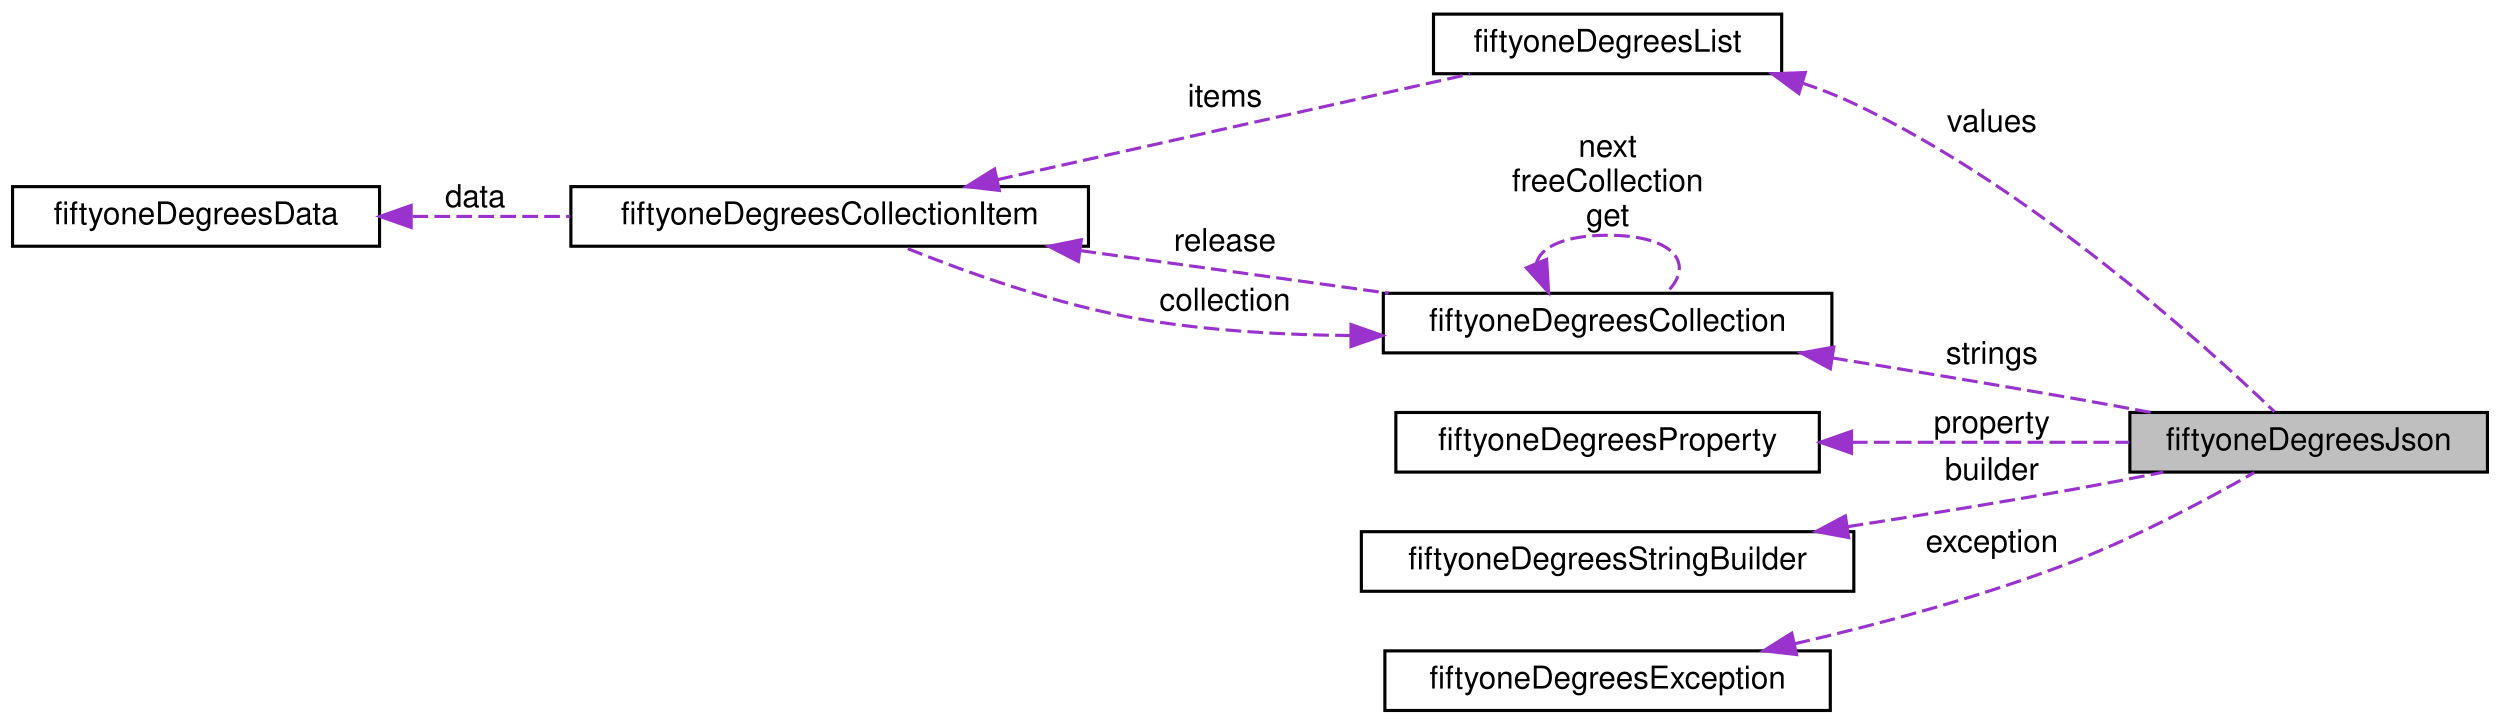
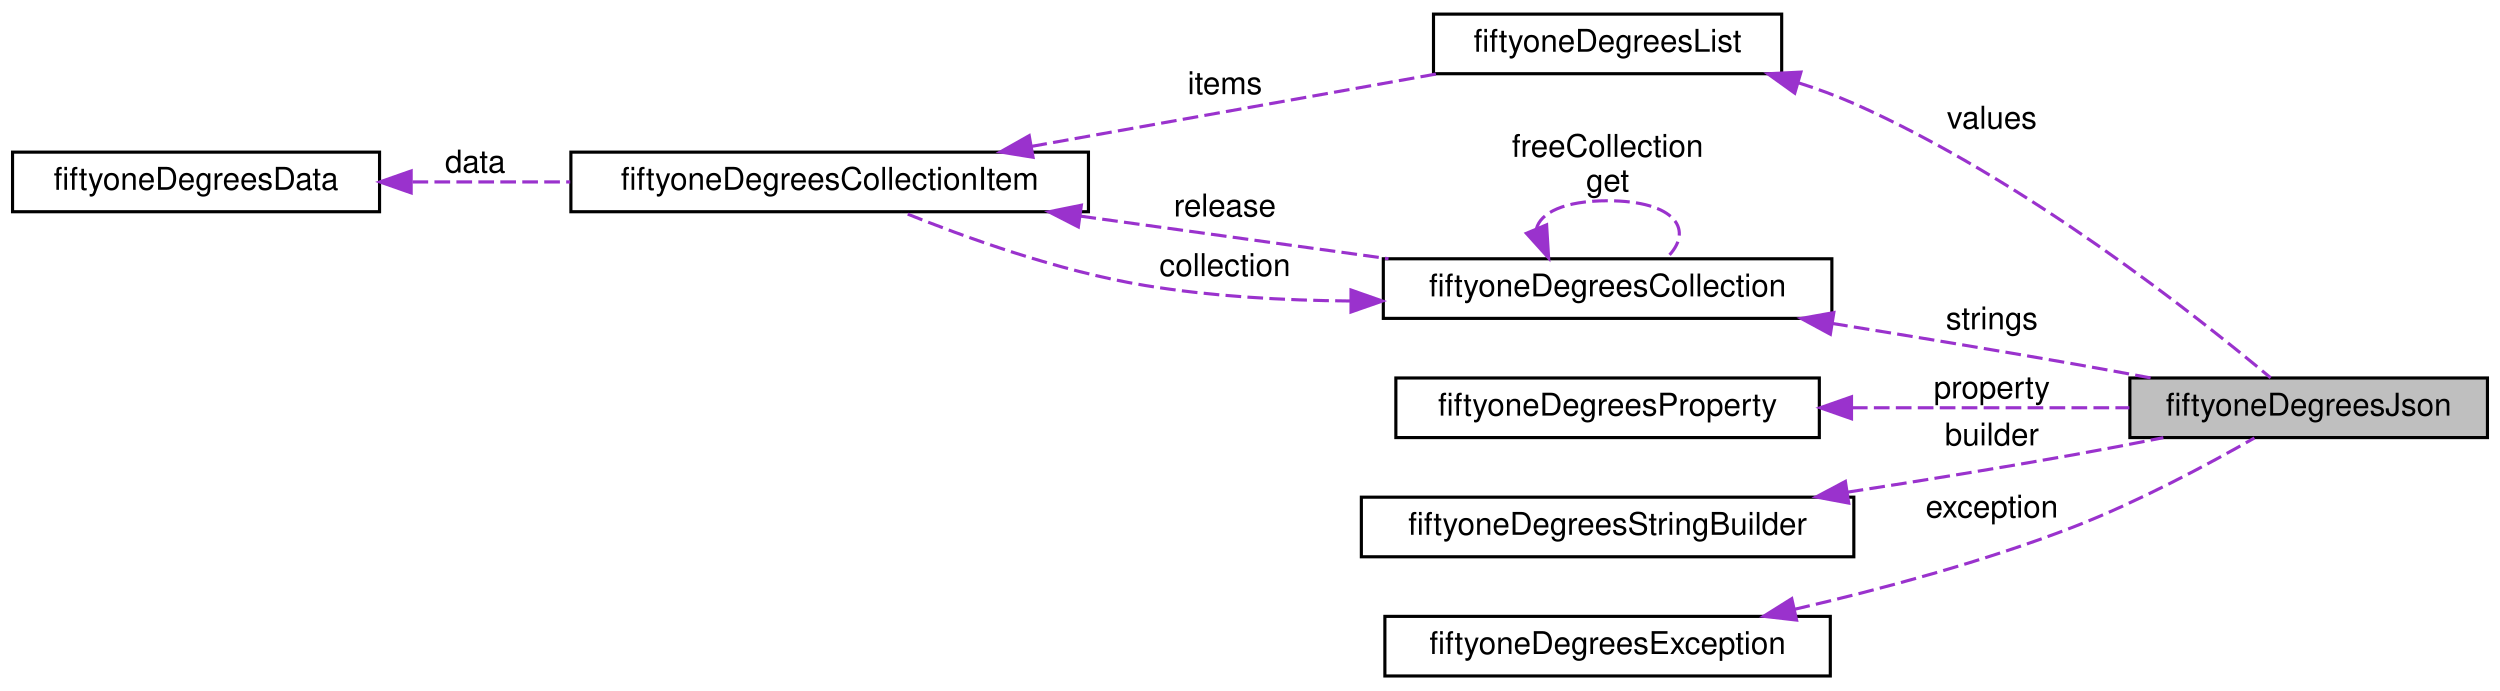
- <svg xmlns="http://www.w3.org/2000/svg" xmlns:xlink="http://www.w3.org/1999/xlink" width="797pt" height="231pt" viewBox="0.00 0.00 797.00 231.00">
-   <g id="graph0" class="graph" transform="scale(1 1) rotate(0) translate(4 227)">
+ <svg xmlns="http://www.w3.org/2000/svg" xmlns:xlink="http://www.w3.org/1999/xlink" width="797pt" height="220pt" viewBox="0.00 0.00 797.00 220.00">
+   <g id="graph0" class="graph" transform="scale(1 1) rotate(0) translate(4 216)">
    <g id="node1" class="node">
      <g id="a_node1">
        <a xlink:title="Structure used to populated a JSON string for all required properties and values.">
          <polygon fill="#bfbfbf" stroke="black" points="675,-76.5 675,-95.5 789,-95.5 789,-76.5 675,-76.5" />
          <text text-anchor="middle" x="732" y="-83.5" font-family="Helvetica,sans-Serif" font-size="10.00">fiftyoneDegreesJson</text>
        </a>
      </g>
    </g>
    <g id="node2" class="node">
      <g id="a_node2">
        <a xlink:href="structfiftyone_degrees_list.html" target="_top" xlink:title="List structure which contains a list of collection items.">
-           <polygon fill="none" stroke="black" points="453,-203.5 453,-222.5 564,-222.5 564,-203.5 453,-203.5" />
-           <text text-anchor="middle" x="508.5" y="-210.5" font-family="Helvetica,sans-Serif" font-size="10.00">fiftyoneDegreesList</text>
+           <polygon fill="none" stroke="black" points="453,-192.5 453,-211.5 564,-211.5 564,-192.5 453,-192.5" />
+           <text text-anchor="middle" x="508.5" y="-199.5" font-family="Helvetica,sans-Serif" font-size="10.00">fiftyoneDegreesList</text>
        </a>
      </g>
    </g>
    <g id="edge1" class="edge">
-       <path fill="none" stroke="#9a32cd" stroke-dasharray="5,2" d="M570.55,-200.53C576.22,-198.63 581.79,-196.47 587,-194 643.21,-167.4 699.05,-116.89 721.12,-95.72" />
-       <polygon fill="#9a32cd" stroke="#9a32cd" points="569.48,-197.2 560.96,-203.48 571.54,-203.89 569.48,-197.2" />
-       <text text-anchor="middle" x="631" y="-185" font-family="Helvetica,sans-Serif" font-size="10.00"> values</text>
+       <path fill="none" stroke="#9a32cd" stroke-dasharray="5,2" d="M569.19,-189.65C575.31,-187.71 581.35,-185.5 587,-183 641.03,-159.09 696.74,-114.93 719.88,-95.55" />
+       <polygon fill="#9a32cd" stroke="#9a32cd" points="568.17,-186.3 559.56,-192.48 570.14,-193.02 568.17,-186.3" />
+       <text text-anchor="middle" x="631" y="-175" font-family="Helvetica,sans-Serif" font-size="10.00"> values</text>
    </g>
    <g id="node3" class="node">
      <g id="a_node3">
        <a xlink:href="structfiftyone_degrees_collection_item.html" target="_top" xlink:title="Used to store a handle to the underlying item that could be used to release the item when it's finish...">
          <polygon fill="none" stroke="black" points="178,-148.5 178,-167.5 343,-167.5 343,-148.5 178,-148.5" />
          <text text-anchor="middle" x="260.5" y="-155.5" font-family="Helvetica,sans-Serif" font-size="10.00">fiftyoneDegreesCollectionItem</text>
        </a>
      </g>
    </g>
    <g id="edge2" class="edge">
-       <path fill="none" stroke="#9a32cd" stroke-dasharray="5,2" d="M313.92,-169.72C358.83,-179.76 422.72,-194.04 464.63,-203.41" />
-       <polygon fill="#9a32cd" stroke="#9a32cd" points="314.59,-166.28 304.07,-167.52 313.06,-173.12 314.59,-166.28" />
-       <text text-anchor="middle" x="386.5" y="-193" font-family="Helvetica,sans-Serif" font-size="10.00"> items</text>
+       <path fill="none" stroke="#9a32cd" stroke-dasharray="5,2" d="M324.82,-169.33C364.93,-176.5 416.21,-185.67 454.23,-192.47" />
+       <polygon fill="#9a32cd" stroke="#9a32cd" points="325.34,-165.86 314.88,-167.55 324.11,-172.75 325.34,-165.86" />
+       <text text-anchor="middle" x="386.5" y="-186" font-family="Helvetica,sans-Serif" font-size="10.00"> items</text>
    </g>
    <g id="node4" class="node">
      <g id="a_node4">
        <a xlink:href="structfiftyone_degrees_collection.html" target="_top" xlink:title="All the shared methods and fields required by file, memory and cached collections.">
          <polygon fill="none" stroke="black" points="437,-114.5 437,-133.5 580,-133.5 580,-114.5 437,-114.5" />
          <text text-anchor="middle" x="508.5" y="-121.5" font-family="Helvetica,sans-Serif" font-size="10.00">fiftyoneDegreesCollection</text>
        </a>
      </g>
    </g>
    <g id="edge4" class="edge">
      <path fill="none" stroke="#9a32cd" stroke-dasharray="5,2" d="M340.45,-147.09C372.06,-142.72 408.14,-137.73 438.66,-133.51" />
      <polygon fill="#9a32cd" stroke="#9a32cd" points="339.78,-143.65 330.35,-148.48 340.74,-150.58 339.78,-143.65" />
      <text text-anchor="middle" x="386.5" y="-147" font-family="Helvetica,sans-Serif" font-size="10.00"> release</text>
    </g>
    <g id="edge10" class="edge">
      <path fill="none" stroke="#9a32cd" stroke-dasharray="5,2" d="M580.09,-112.89C604.48,-108.95 631.96,-104.41 657,-100 664.98,-98.6 673.44,-97.05 681.67,-95.51" />
      <polygon fill="#9a32cd" stroke="#9a32cd" points="579.52,-109.44 570.2,-114.48 580.63,-116.35 579.52,-109.44" />
      <text text-anchor="middle" x="631" y="-111" font-family="Helvetica,sans-Serif" font-size="10.00"> strings</text>
    </g>
    <g id="edge3" class="edge">
      <path fill="none" stroke="#9a32cd" stroke-dasharray="5,2" d="M426.65,-120.04C405.19,-120.21 382.12,-121.51 361,-125 333.53,-129.53 303.35,-140.44 283.52,-148.47" />
      <polygon fill="#9a32cd" stroke="#9a32cd" points="426.7,-123.54 436.7,-120.03 426.7,-116.54 426.7,-123.54" />
      <text text-anchor="middle" x="386.5" y="-128" font-family="Helvetica,sans-Serif" font-size="10.00"> collection</text>
    </g>
    <g id="edge5" class="edge">
      <path fill="none" stroke="#9a32cd" stroke-dasharray="5,2" d="M485.81,-143.03C487.04,-148.13 494.61,-152 508.5,-152 530.18,-152 536.45,-142.57 527.3,-133.76" />
      <polygon fill="#9a32cd" stroke="#9a32cd" points="489.06,-144.33 489.7,-133.76 482.6,-141.62 489.06,-144.33" />
-       <text text-anchor="middle" x="508.5" y="-177" font-family="Helvetica,sans-Serif" font-size="10.00"> next</text>
-       <text text-anchor="middle" x="508.5" y="-166" font-family="Helvetica,sans-Serif" font-size="10.00">freeCollection</text>
+       <text text-anchor="middle" x="508.5" y="-166" font-family="Helvetica,sans-Serif" font-size="10.00"> freeCollection</text>
      <text text-anchor="middle" x="508.5" y="-155" font-family="Helvetica,sans-Serif" font-size="10.00">get</text>
    </g>
    <g id="node5" class="node">
      <g id="a_node5">
        <a xlink:href="structfiftyone_degrees_data.html" target="_top" xlink:title="Data structure used for reusing memory which may have been allocated in a previous operation.">
          <polygon fill="none" stroke="black" points="0,-148.5 0,-167.5 117,-167.5 117,-148.5 0,-148.5" />
          <text text-anchor="middle" x="58.5" y="-155.5" font-family="Helvetica,sans-Serif" font-size="10.00">fiftyoneDegreesData</text>
        </a>
      </g>
    </g>
    <g id="edge6" class="edge">
      <path fill="none" stroke="#9a32cd" stroke-dasharray="5,2" d="M127.5,-158C143.67,-158 161.08,-158 177.78,-158" />
      <polygon fill="#9a32cd" stroke="#9a32cd" points="127.08,-154.5 117.08,-158 127.08,-161.5 127.08,-154.5" />
      <text text-anchor="middle" x="147.5" y="-161" font-family="Helvetica,sans-Serif" font-size="10.00"> data</text>
    </g>
    <g id="node6" class="node">
      <g id="a_node6">
        <a xlink:href="structfiftyone_degrees_property.html" target="_top" xlink:title="Property structure containing all the meta data relating to a property.">
          <polygon fill="none" stroke="black" points="441,-76.5 441,-95.5 576,-95.5 576,-76.5 441,-76.5" />
          <text text-anchor="middle" x="508.5" y="-83.5" font-family="Helvetica,sans-Serif" font-size="10.00">fiftyoneDegreesProperty</text>
        </a>
      </g>
    </g>
    <g id="edge7" class="edge">
      <path fill="none" stroke="#9a32cd" stroke-dasharray="5,2" d="M586.39,-86C615.47,-86 648,-86 674.84,-86" />
      <polygon fill="#9a32cd" stroke="#9a32cd" points="586.26,-82.5 576.26,-86 586.26,-89.5 586.26,-82.5" />
      <text text-anchor="middle" x="631" y="-89" font-family="Helvetica,sans-Serif" font-size="10.00"> property</text>
    </g>
    <g id="node7" class="node">
      <g id="a_node7">
        <a xlink:href="structfiftyone_degrees_string_builder.html" target="_top" xlink:title="String buffer for building strings with memory checks.">
          <polygon fill="none" stroke="black" points="430,-38.5 430,-57.5 587,-57.5 587,-38.5 430,-38.5" />
          <text text-anchor="middle" x="508.5" y="-45.5" font-family="Helvetica,sans-Serif" font-size="10.00">fiftyoneDegreesStringBuilder</text>
        </a>
      </g>
    </g>
    <g id="edge8" class="edge">
      <path fill="none" stroke="#9a32cd" stroke-dasharray="5,2" d="M585.05,-59.11C608.18,-62.69 633.67,-66.82 657,-71 666.29,-72.66 676.21,-74.58 685.67,-76.47" />
      <polygon fill="#9a32cd" stroke="#9a32cd" points="585.37,-55.62 574.96,-57.56 584.31,-62.53 585.37,-55.62" />
      <text text-anchor="middle" x="631" y="-74" font-family="Helvetica,sans-Serif" font-size="10.00"> builder</text>
    </g>
    <g id="node8" class="node">
      <g id="a_node8">
        <a xlink:href="structfiftyone_degrees_exception.html" target="_top" xlink:title="Structure used to represent a 51Degrees exception and passed into methods that might generate excepti...">
          <polygon fill="none" stroke="black" points="437.5,-0.5 437.5,-19.5 579.5,-19.5 579.5,-0.5 437.5,-0.5" />
          <text text-anchor="middle" x="508.5" y="-7.5" font-family="Helvetica,sans-Serif" font-size="10.00">fiftyoneDegreesException</text>
        </a>
      </g>
    </g>
    <g id="edge9" class="edge">
      <path fill="none" stroke="#9a32cd" stroke-dasharray="5,2" d="M568.08,-21.75C595.56,-28.11 628.45,-36.94 657,-48 677.6,-55.98 700.01,-68 714.71,-76.37" />
      <polygon fill="#9a32cd" stroke="#9a32cd" points="568.75,-18.32 558.23,-19.53 567.21,-25.15 568.75,-18.32" />
      <text text-anchor="middle" x="631" y="-51" font-family="Helvetica,sans-Serif" font-size="10.00"> exception</text>
    </g>
  </g>
</svg>
